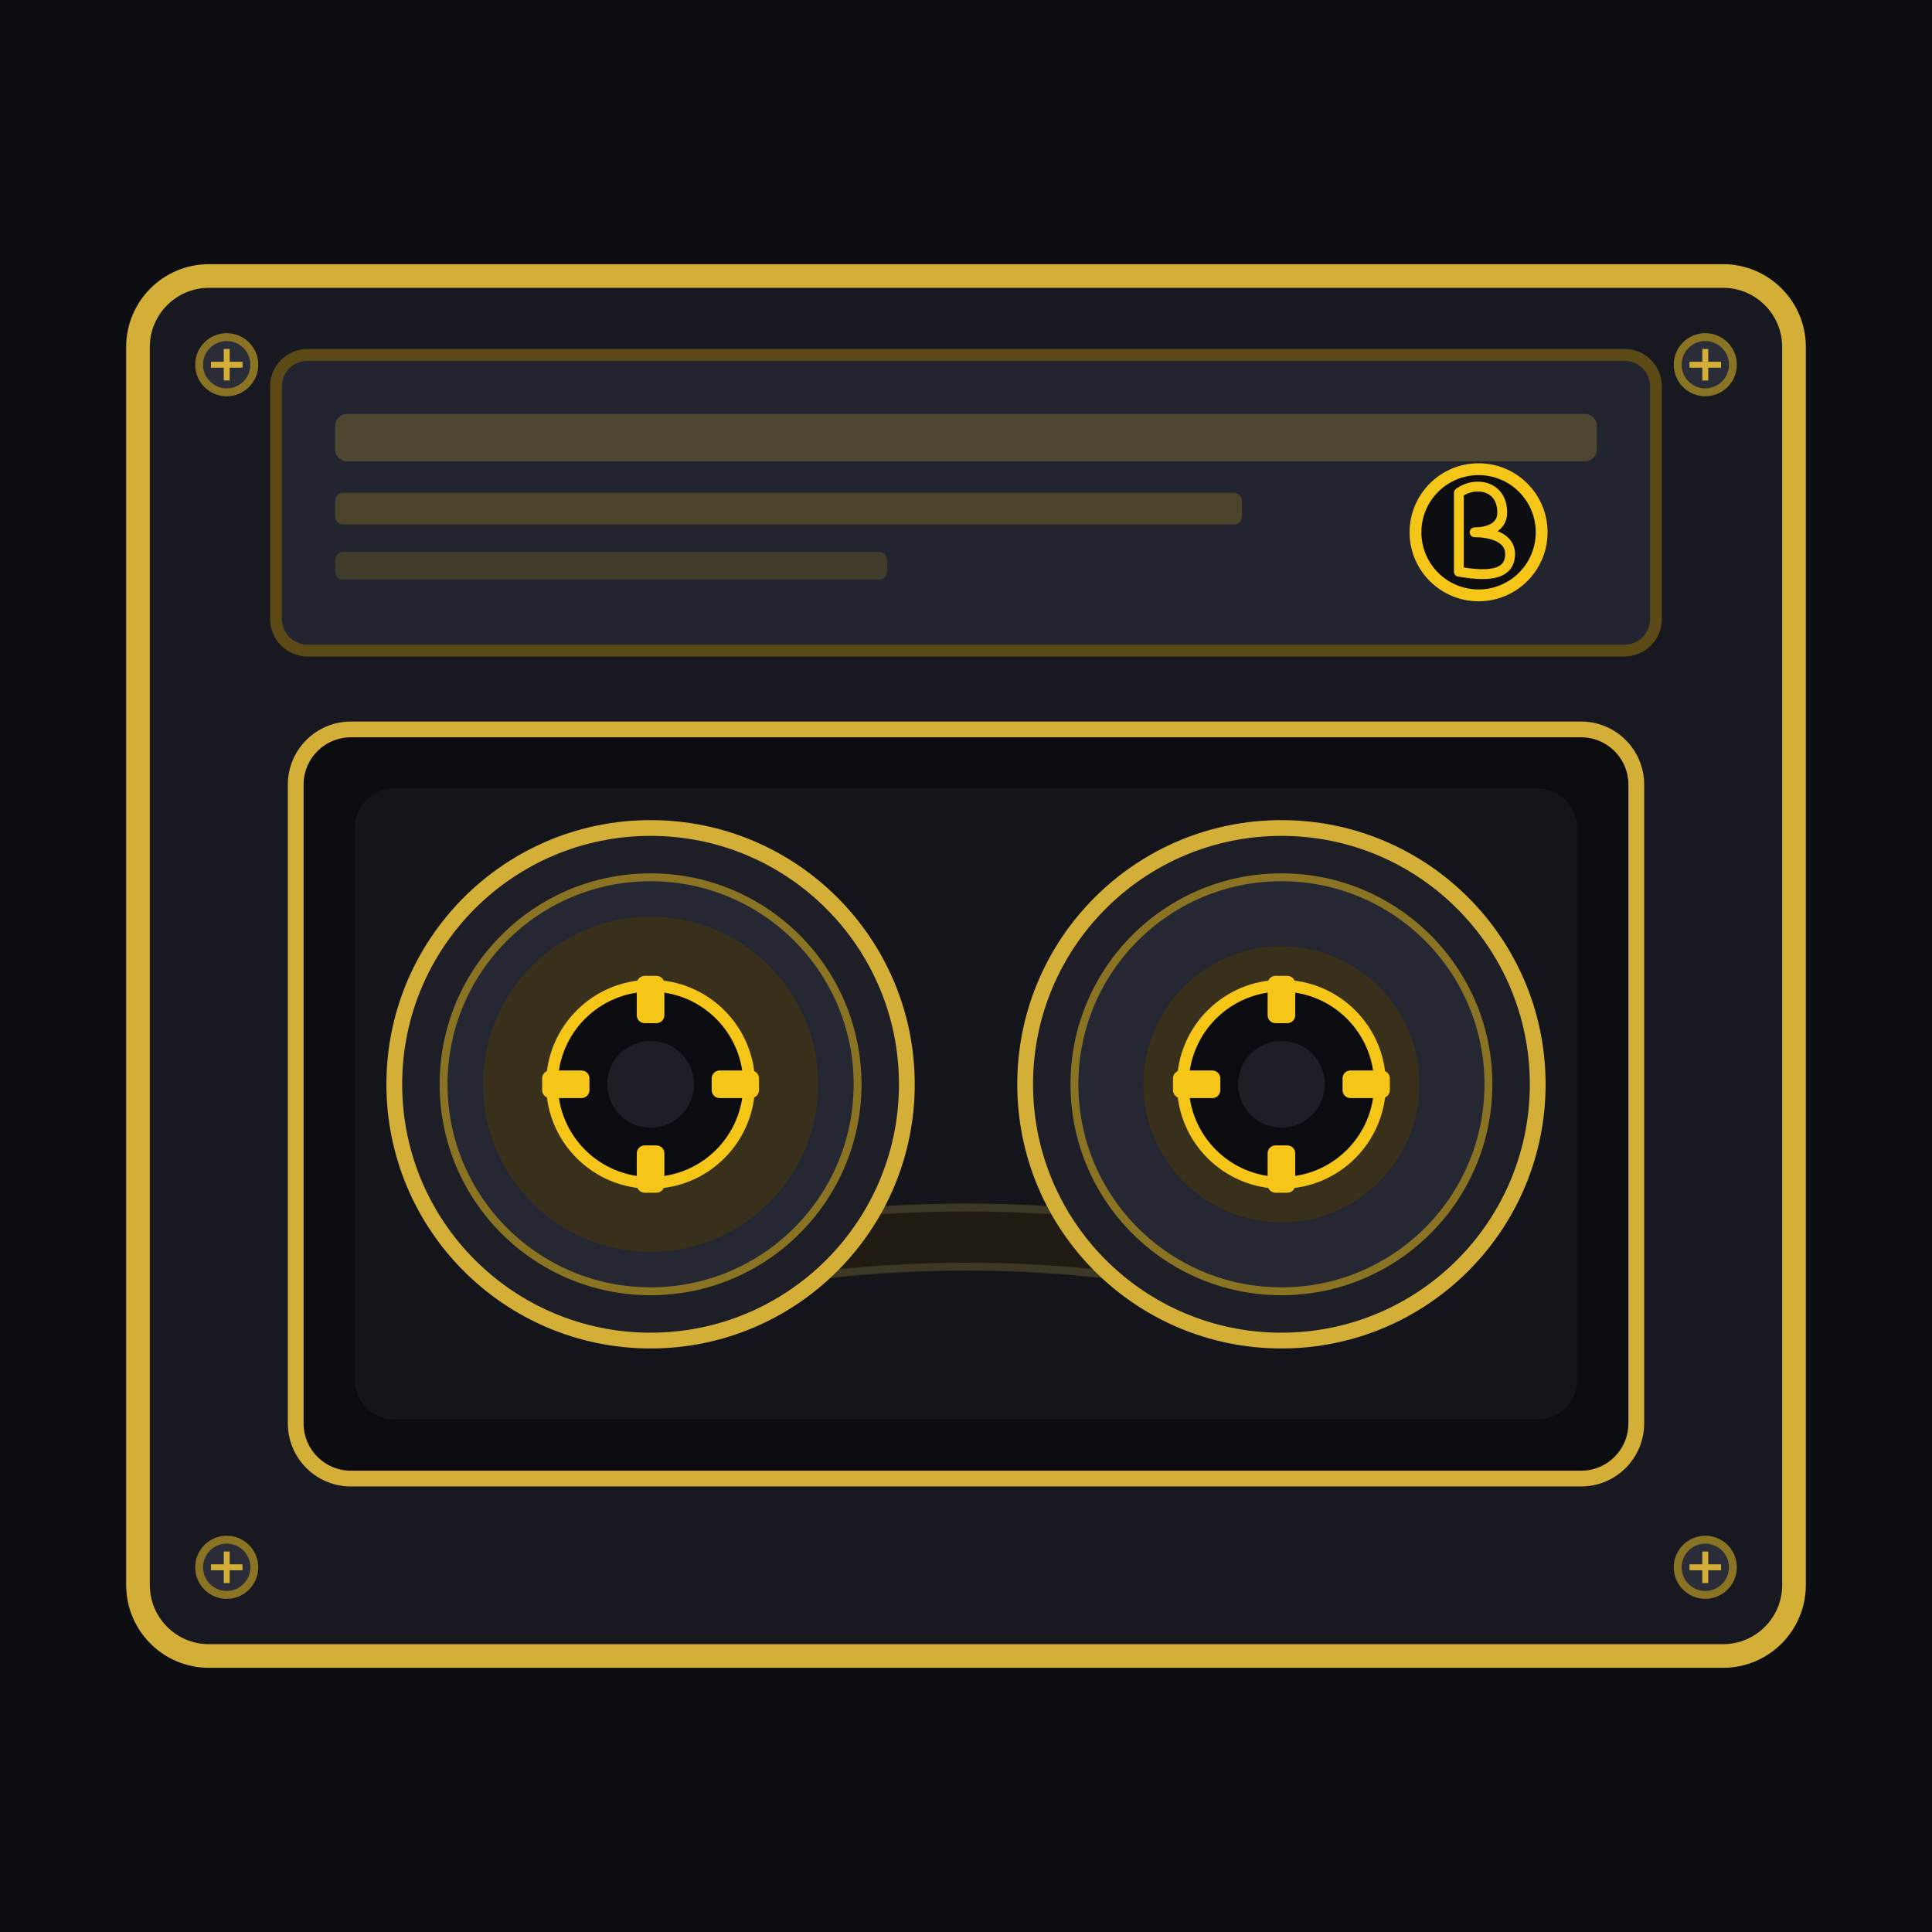
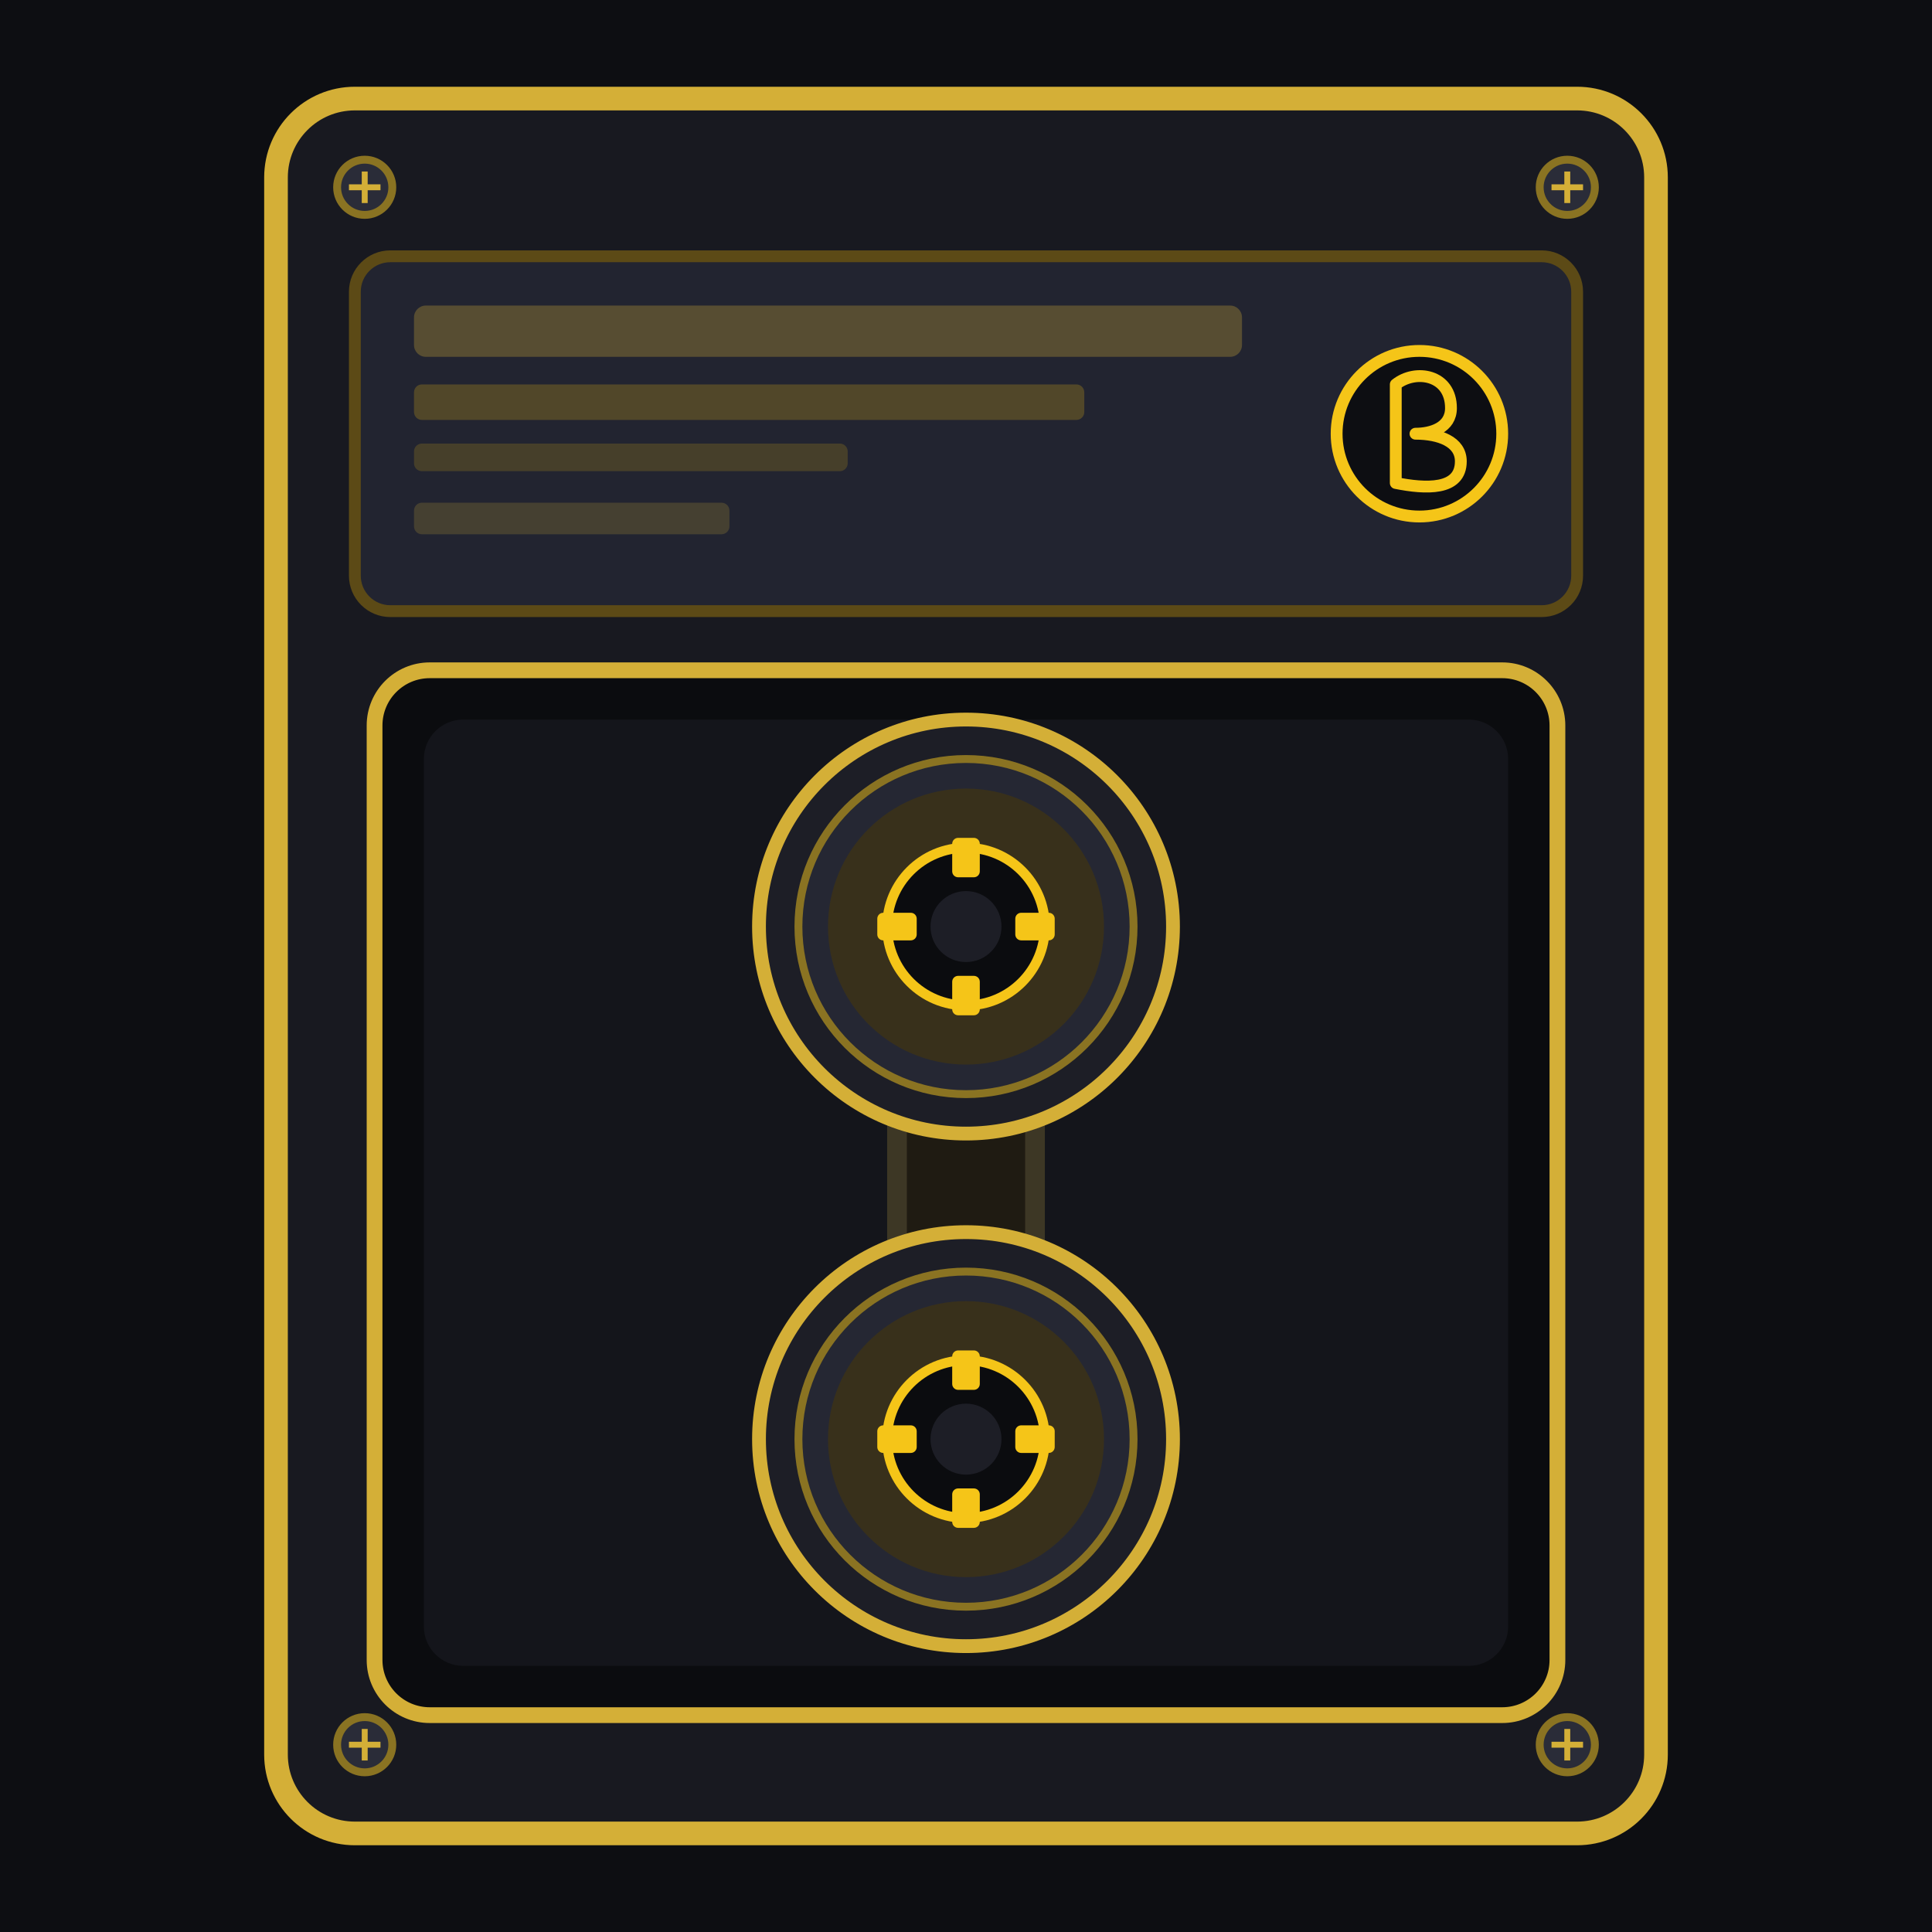
<svg xmlns="http://www.w3.org/2000/svg" viewBox="0 0 980 980" fill="none" shape-rendering="auto" width="256" height="256">
  <rect width="980" height="980" fill="#0d0e12" />
-   <rect x="70" y="140" width="840" height="700" rx="36" fill="#181920" stroke="#d4af37" stroke-width="12" />
-   <circle cx="115" cy="185" r="14" fill="#2a2c38" stroke="#8a7322" stroke-width="4" />
-   <path d="M107 185h16 M115 177v16" stroke="#d4af37" stroke-width="3" />
-   <circle cx="865" cy="185" r="14" fill="#2a2c38" stroke="#8a7322" stroke-width="4" />
-   <path d="M857 185h16 M865 177v16" stroke="#d4af37" stroke-width="3" />
-   <circle cx="115" cy="795" r="14" fill="#2a2c38" stroke="#8a7322" stroke-width="4" />
-   <path d="M107 795h16 M115 787v16" stroke="#d4af37" stroke-width="3" />
-   <circle cx="865" cy="795" r="14" fill="#2a2c38" stroke="#8a7322" stroke-width="4" />
-   <path d="M857 795h16 M865 787v16" stroke="#d4af37" stroke-width="3" />
-   <rect x="140" y="180" width="700" height="150" rx="16" fill="#222430" stroke="#5c4a16" stroke-width="6" />
-   <rect x="170" y="210" width="640" height="24" rx="6" fill="#d4af37" fill-opacity="0.25" />
-   <rect x="170" y="250" width="460" height="16" rx="4" fill="#8a7322" fill-opacity="0.4" />
-   <rect x="170" y="280" width="280" height="14" rx="4" fill="#8a7322" fill-opacity="0.3" />
-   <circle cx="750" cy="270" r="32" fill="#0d0e12" stroke="#f5c518" stroke-width="6" />
-   <path d="M740 250v40 M740 250c8-6 22-4 22 10 0 8-8 10-14 10 9 0 18 3 18 11 0 12-14 11-26 9" stroke="#f5c518" stroke-width="5" stroke-linecap="round" stroke-linejoin="round" />
-   <rect x="150" y="370" width="680" height="380" rx="28" fill="#0b0c0f" stroke="#d4af37" stroke-width="8" />
-   <rect x="180" y="400" width="620" height="320" rx="20" fill="#14151b" />
-   <path d="M330 650 C 420 620, 560 620, 650 650" stroke="#3d3725" stroke-width="34" stroke-linecap="round" />
-   <path d="M330 650 C 420 620, 560 620, 650 650" stroke="#1f1b12" stroke-width="26" stroke-linecap="round" />
-   <circle cx="330" cy="550" r="130" fill="#1d1e26" stroke="#d4af37" stroke-width="8" />
-   <circle cx="330" cy="550" r="105" fill="#252733" stroke="#8a7322" stroke-width="4" />
-   <circle cx="330" cy="550" r="85" fill="#38301b" />
-   <circle cx="330" cy="550" r="50" fill="#0b0c0f" stroke="#f5c518" stroke-width="6" />
-   <circle cx="330" cy="550" r="22" fill="#1d1e26" />
-   <rect x="323" y="495" width="14" height="24" rx="4" fill="#f5c518" />
-   <rect x="323" y="581" width="14" height="24" rx="4" fill="#f5c518" />
-   <rect x="275" y="543" width="24" height="14" rx="4" fill="#f5c518" />
-   <rect x="361" y="543" width="24" height="14" rx="4" fill="#f5c518" />
-   <circle cx="650" cy="550" r="130" fill="#1d1e26" stroke="#d4af37" stroke-width="8" />
-   <circle cx="650" cy="550" r="105" fill="#252733" stroke="#8a7322" stroke-width="4" />
-   <circle cx="650" cy="550" r="70" fill="#38301b" />
-   <circle cx="650" cy="550" r="50" fill="#0b0c0f" stroke="#f5c518" stroke-width="6" />
-   <circle cx="650" cy="550" r="22" fill="#1d1e26" />
-   <rect x="643" y="495" width="14" height="24" rx="4" fill="#f5c518" />
-   <rect x="643" y="581" width="14" height="24" rx="4" fill="#f5c518" />
-   <rect x="595" y="543" width="24" height="14" rx="4" fill="#f5c518" />
-   <rect x="681" y="543" width="24" height="14" rx="4" fill="#f5c518" />
+   <rect x="140" y="50" width="700" height="880" rx="40" fill="#181920" stroke="#d4af37" stroke-width="12" />
+   <circle cx="185" cy="95" r="14" fill="#2a2c38" stroke="#8a7322" stroke-width="4" />
+   <path d="M177 95h16 M185 87v16" stroke="#d4af37" stroke-width="3" />
+   <circle cx="795" cy="95" r="14" fill="#2a2c38" stroke="#8a7322" stroke-width="4" />
+   <path d="M787 95h16 M795 87v16" stroke="#d4af37" stroke-width="3" />
+   <circle cx="185" cy="885" r="14" fill="#2a2c38" stroke="#8a7322" stroke-width="4" />
+   <path d="M177 885h16 M185 877v16" stroke="#d4af37" stroke-width="3" />
+   <circle cx="795" cy="885" r="14" fill="#2a2c38" stroke="#8a7322" stroke-width="4" />
+   <path d="M787 885h16 M795 877v16" stroke="#d4af37" stroke-width="3" />
+   <rect x="180" y="130" width="620" height="180" rx="18" fill="#222430" stroke="#5c4a16" stroke-width="6" />
+   <rect x="210" y="155" width="420" height="26" rx="6" fill="#d4af37" fill-opacity="0.3" />
+   <rect x="210" y="195" width="340" height="18" rx="4" fill="#8a7322" fill-opacity="0.45" />
+   <rect x="210" y="225" width="220" height="14" rx="4" fill="#8a7322" fill-opacity="0.35" />
+   <rect x="210" y="255" width="160" height="16" rx="4" fill="#d4af37" fill-opacity="0.2" />
+   <circle cx="720" cy="220" r="42" fill="#0d0e12" stroke="#f5c518" stroke-width="6" />
+   <path d="M708 195v50 M708 195c10-8 28-5 28 12 0 10-10 13-18 13 12 0 23 4 23 14 0 15-18 14-33 11" stroke="#f5c518" stroke-width="6" stroke-linecap="round" stroke-linejoin="round" />
+   <rect x="190" y="340" width="600" height="530" rx="28" fill="#0b0c0f" stroke="#d4af37" stroke-width="8" />
+   <rect x="215" y="365" width="550" height="480" rx="20" fill="#14151b" />
+   <path d="M490 470 L490 730" stroke="#3d3725" stroke-width="80" stroke-linecap="round" />
+   <path d="M490 470 L490 730" stroke="#1f1b12" stroke-width="60" stroke-linecap="round" />
+   <circle cx="490" cy="470" r="105" fill="#1d1e26" stroke="#d4af37" stroke-width="7" />
+   <circle cx="490" cy="470" r="85" fill="#252733" stroke="#8a7322" stroke-width="4" />
+   <circle cx="490" cy="470" r="70" fill="#38301b" />
+   <circle cx="490" cy="470" r="40" fill="#0b0c0f" stroke="#f5c518" stroke-width="5" />
+   <circle cx="490" cy="470" r="18" fill="#1d1e26" />
+   <rect x="483" y="425" width="14" height="20" rx="3" fill="#f5c518" />
+   <rect x="483" y="495" width="14" height="20" rx="3" fill="#f5c518" />
+   <rect x="445" y="463" width="20" height="14" rx="3" fill="#f5c518" />
+   <rect x="515" y="463" width="20" height="14" rx="3" fill="#f5c518" />
+   <circle cx="490" cy="730" r="105" fill="#1d1e26" stroke="#d4af37" stroke-width="7" />
+   <circle cx="490" cy="730" r="85" fill="#252733" stroke="#8a7322" stroke-width="4" />
+   <circle cx="490" cy="730" r="70" fill="#38301b" />
+   <circle cx="490" cy="730" r="40" fill="#0b0c0f" stroke="#f5c518" stroke-width="5" />
+   <circle cx="490" cy="730" r="18" fill="#1d1e26" />
+   <rect x="483" y="685" width="14" height="20" rx="3" fill="#f5c518" />
+   <rect x="483" y="755" width="14" height="20" rx="3" fill="#f5c518" />
+   <rect x="445" y="723" width="20" height="14" rx="3" fill="#f5c518" />
+   <rect x="515" y="723" width="20" height="14" rx="3" fill="#f5c518" />
</svg>
